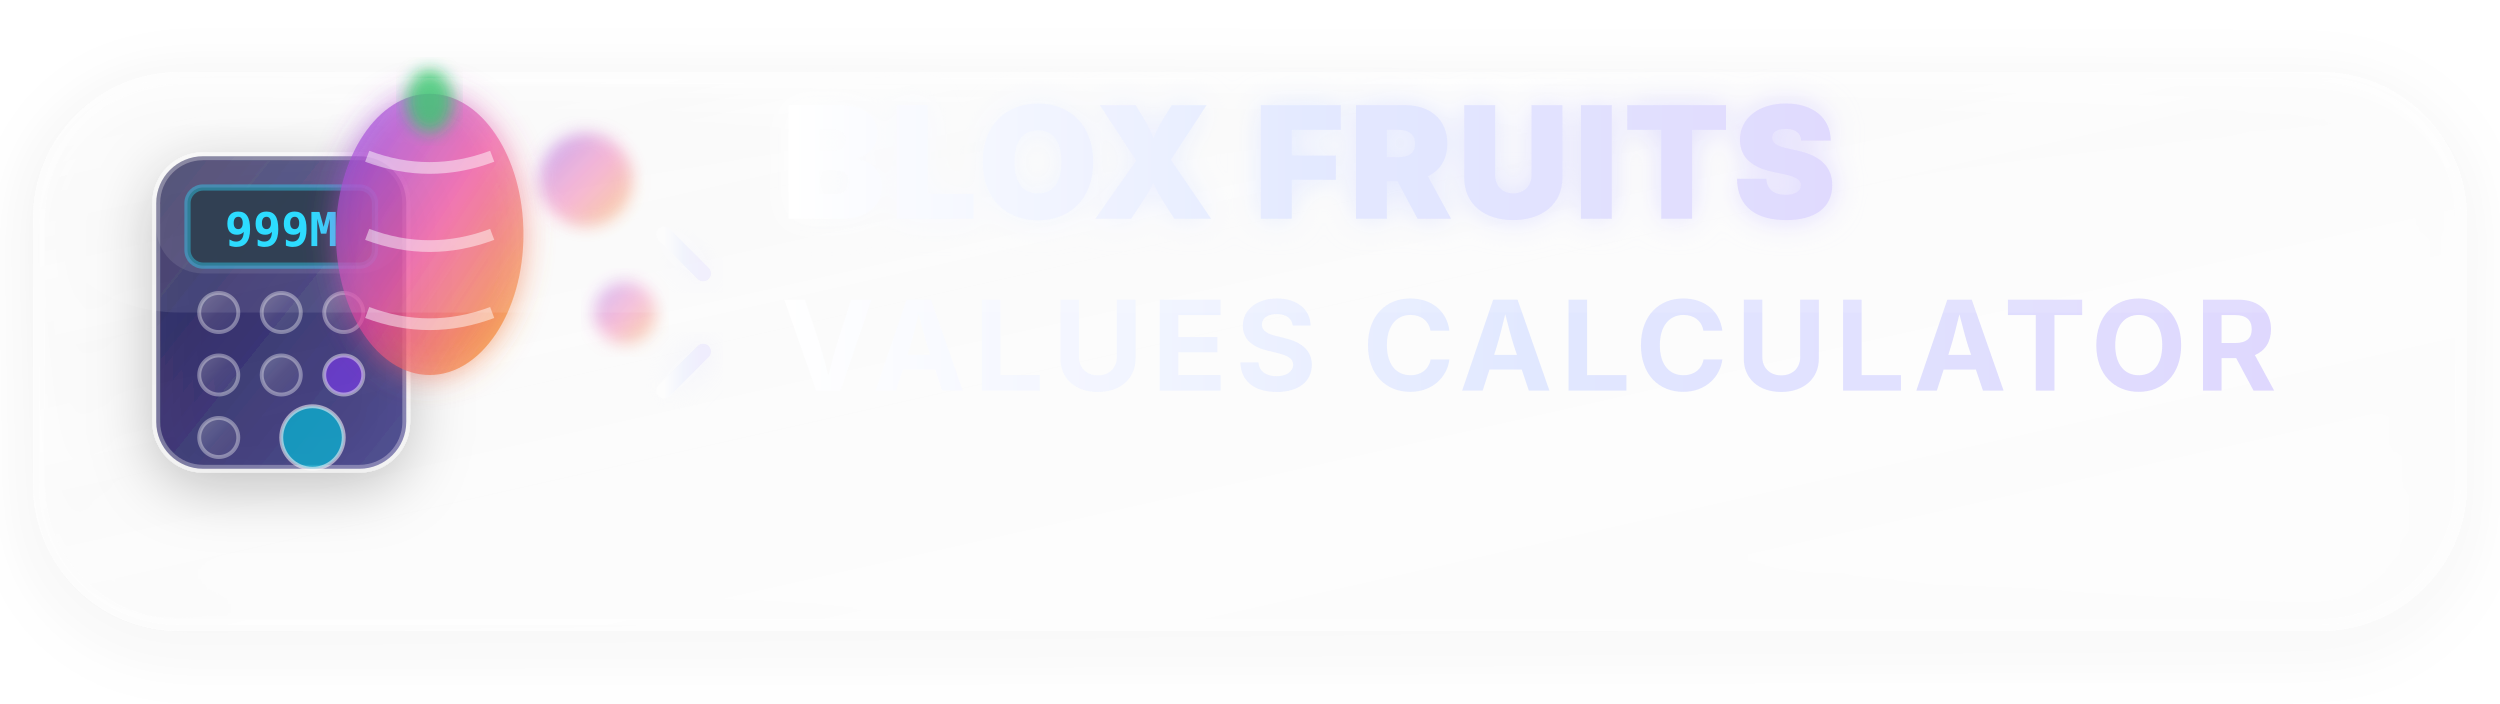
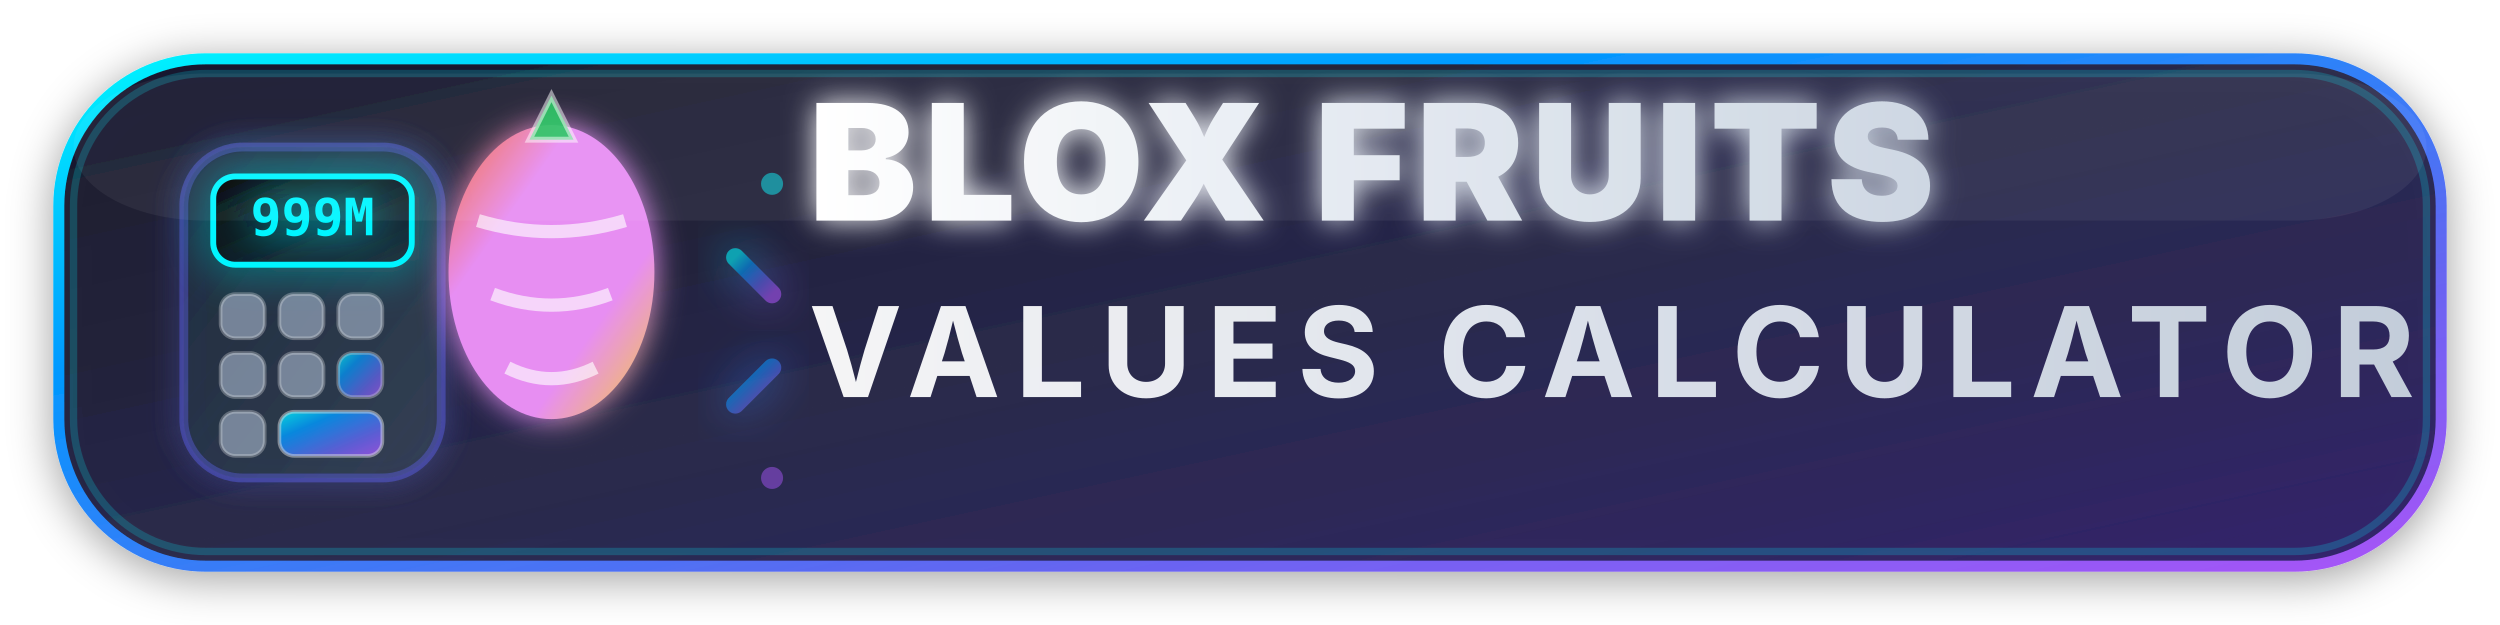
- <svg xmlns="http://www.w3.org/2000/svg" width="320" height="90" viewBox="0 0 320 90">
+ <svg xmlns="http://www.w3.org/2000/svg" width="340" height="85" viewBox="0 0 340 85">
  <defs>
-     <linearGradient id="glassGradient" x1="0%" y1="0%" x2="100%" y2="100%">
-       <stop offset="0%" style="stop-color:#ffffff;stop-opacity:0.25" />
-       <stop offset="50%" style="stop-color:#ffffff;stop-opacity:0.1" />
-       <stop offset="100%" style="stop-color:#ffffff;stop-opacity:0.05" />
+     <linearGradient id="modernBg" x1="0%" y1="0%" x2="100%" y2="100%">
+       <stop offset="0%" style="stop-color:#0f0f23;stop-opacity:0.95" />
+       <stop offset="50%" style="stop-color:#1a1b3e;stop-opacity:0.9" />
+       <stop offset="100%" style="stop-color:#2d1b69;stop-opacity:0.95" />
    </linearGradient>
-     <linearGradient id="calculatorGradient" x1="0%" y1="0%" x2="100%" y2="100%">
-       <stop offset="0%" style="stop-color:#1e1b4b;stop-opacity:0.9" />
-       <stop offset="100%" style="stop-color:#312e81;stop-opacity:0.8" />
+     <linearGradient id="accentGradient" x1="0%" y1="0%" x2="100%" y2="100%">
+       <stop offset="0%" style="stop-color:#00f5ff" />
+       <stop offset="30%" style="stop-color:#0099ff" />
+       <stop offset="70%" style="stop-color:#6366f1" />
+       <stop offset="100%" style="stop-color:#a855f7" />
+     </linearGradient>
+     <linearGradient id="calculatorGrad" x1="0%" y1="0%" x2="100%" y2="100%">
+       <stop offset="0%" style="stop-color:#1e293b;stop-opacity:0.9" />
+       <stop offset="100%" style="stop-color:#334155;stop-opacity:0.95" />
+     </linearGradient>
+     <linearGradient id="screenGrad" x1="0%" y1="0%" x2="100%" y2="100%">
+       <stop offset="0%" style="stop-color:#000000;stop-opacity:1" />
+       <stop offset="100%" style="stop-color:#1e293b;stop-opacity:0.9" />
    </linearGradient>
    <linearGradient id="fruitGradient" x1="0%" y1="0%" x2="100%" y2="100%">
-       <stop offset="0%" style="stop-color:#7c3aed;stop-opacity:0.8" />
-       <stop offset="50%" style="stop-color:#ec4899;stop-opacity:0.7" />
-       <stop offset="100%" style="stop-color:#f59e0b;stop-opacity:0.8" />
+       <stop offset="0%" style="stop-color:#ff6b35" />
+       <stop offset="30%" style="stop-color:#f093fb" />
+       <stop offset="70%" style="stop-color:#f093fb" />
+       <stop offset="100%" style="stop-color:#ffd23f" />
    </linearGradient>
    <linearGradient id="textGradient" x1="0%" y1="0%" x2="100%" y2="0%">
      <stop offset="0%" style="stop-color:#ffffff" />
-       <stop offset="50%" style="stop-color:#e0e7ff" />
-       <stop offset="100%" style="stop-color:#ddd6fe" />
+       <stop offset="50%" style="stop-color:#e2e8f0" />
+       <stop offset="100%" style="stop-color:#cbd5e1" />
    </linearGradient>
-     <filter id="blur" x="-20%" y="-20%" width="140%" height="140%">
-       <feGaussianBlur in="SourceGraphic" stdDeviation="1" />
+     <filter id="modernShadow" x="-50%" y="-50%" width="200%" height="200%">
+       <feDropShadow dx="0" dy="4" stdDeviation="12" flood-color="#000000" flood-opacity="0.3" />
+       <feDropShadow dx="0" dy="1" stdDeviation="3" flood-color="#000000" flood-opacity="0.4" />
    </filter>
-     <filter id="dropshadow" x="-50%" y="-50%" width="200%" height="200%">
-       <feDropShadow dx="0" dy="2" stdDeviation="4" flood-color="#000000" flood-opacity="0.3" />
-     </filter>
-     <filter id="glow" x="-50%" y="-50%" width="200%" height="200%">
+     <filter id="innerGlow" x="-50%" y="-50%" width="200%" height="200%">
      <feGaussianBlur result="coloredBlur" stdDeviation="2" />
      <feMerge>
        <feMergeNode in="coloredBlur" />
        <feMergeNode in="SourceGraphic" />
      </feMerge>
    </filter>
+     <filter id="neonGlow" x="-100%" y="-100%" width="300%" height="300%">
+       <feGaussianBlur result="coloredBlur" stdDeviation="3" flood-color="#00f5ff" />
+       <feMerge>
+         <feMergeNode in="coloredBlur" />
+         <feMergeNode in="SourceGraphic" />
+       </feMerge>
+     </filter>
  </defs>
-   <rect x="5" y="10" width="310" height="70" rx="18" ry="18" fill="url(#glassGradient)" stroke="rgba(255,255,255,0.3)" stroke-width="1.5" filter="url(#dropshadow)" opacity="0.9" />
-   <g transform="translate(20,20)">
-     <rect x="0" y="0" width="32" height="40" rx="6" ry="6" fill="url(#calculatorGradient)" stroke="rgba(255,255,255,0.3)" stroke-width="1" filter="url(#dropshadow)" />
-     <rect x="4" y="4" width="24" height="10" rx="2" ry="2" fill="rgba(0,20,40,0.9)" stroke="rgba(0,212,255,0.4)" stroke-width="0.8" />
-     <text x="16" y="11.5" text-anchor="middle" font-family="monospace" font-size="6" fill="#00d4ff" font-weight="bold">999M</text>
+   <rect x="8" y="8" width="324" height="69" rx="20" ry="20" fill="url(#modernBg)" stroke="url(#accentGradient)" stroke-width="1.5" filter="url(#modernShadow)" />
+   <rect x="10" y="10" width="320" height="65" rx="18" ry="18" fill="none" stroke="rgba(0,245,255,0.2)" stroke-width="1" />
+   <g transform="translate(25,20)">
+     <rect x="0" y="0" width="35" height="45" rx="8" ry="8" fill="url(#calculatorGrad)" stroke="rgba(99,102,241,0.4)" stroke-width="1.2" filter="url(#innerGlow)" />
+     <rect x="4" y="4" width="27" height="12" rx="3" ry="3" fill="url(#screenGrad)" stroke="#00f5ff" stroke-width="0.8" filter="url(#neonGlow)" />
+     <text x="17.5" y="12" text-anchor="middle" font-family="JetBrains Mono, monospace" font-size="7" fill="#00f5ff" font-weight="700" filter="url(#neonGlow)">999M</text>
    <g opacity="0.9">
-       <circle cx="8" cy="20" r="2.5" fill="url(#glassGradient)" stroke="rgba(255,255,255,0.4)" stroke-width="0.5" />
-       <circle cx="16" cy="20" r="2.5" fill="url(#glassGradient)" stroke="rgba(255,255,255,0.4)" stroke-width="0.5" />
-       <circle cx="24" cy="20" r="2.5" fill="url(#glassGradient)" stroke="rgba(255,255,255,0.4)" stroke-width="0.5" />
-       <circle cx="8" cy="28" r="2.5" fill="url(#glassGradient)" stroke="rgba(255,255,255,0.4)" stroke-width="0.5" />
-       <circle cx="16" cy="28" r="2.5" fill="url(#glassGradient)" stroke="rgba(255,255,255,0.4)" stroke-width="0.5" />
-       <circle cx="24" cy="28" r="2.5" fill="#7c3aed" fill-opacity="0.7" stroke="rgba(255,255,255,0.5)" stroke-width="0.5" />
-       <circle cx="8" cy="36" r="2.5" fill="url(#glassGradient)" stroke="rgba(255,255,255,0.4)" stroke-width="0.5" />
-       <circle cx="20" cy="36" r="4" fill="#06b6d4" fill-opacity="0.8" stroke="rgba(255,255,255,0.6)" stroke-width="0.5" />
+       <rect x="5" y="20" width="6" height="6" rx="2" fill="rgba(148,163,184,0.8)" stroke="rgba(255,255,255,0.3)" stroke-width="0.5" />
+       <rect x="13" y="20" width="6" height="6" rx="2" fill="rgba(148,163,184,0.8)" stroke="rgba(255,255,255,0.3)" stroke-width="0.5" />
+       <rect x="21" y="20" width="6" height="6" rx="2" fill="rgba(148,163,184,0.8)" stroke="rgba(255,255,255,0.3)" stroke-width="0.5" />
+       <rect x="5" y="28" width="6" height="6" rx="2" fill="rgba(148,163,184,0.8)" stroke="rgba(255,255,255,0.3)" stroke-width="0.5" />
+       <rect x="13" y="28" width="6" height="6" rx="2" fill="rgba(148,163,184,0.8)" stroke="rgba(255,255,255,0.3)" stroke-width="0.5" />
+       <rect x="21" y="28" width="6" height="6" rx="2" fill="url(#accentGradient)" opacity="0.8" stroke="rgba(255,255,255,0.4)" stroke-width="0.5" />
+       <rect x="5" y="36" width="6" height="6" rx="2" fill="rgba(148,163,184,0.8)" stroke="rgba(255,255,255,0.3)" stroke-width="0.5" />
+       <rect x="13" y="36" width="14" height="6" rx="2" fill="url(#accentGradient)" opacity="0.9" stroke="rgba(255,255,255,0.5)" stroke-width="0.5" />
    </g>
-     <rect x="0" y="0" width="32" height="15" rx="6" ry="6" fill="rgba(255,255,255,0.15)" opacity="0.6" />
  </g>
-   <g transform="translate(55,15)">
-     <ellipse cx="0" cy="15" rx="12" ry="18" fill="url(#fruitGradient)" filter="url(#glow)" opacity="0.9" />
-     <path d="M -8,5 Q 0,8 8,5 M -8,15 Q 0,18 8,15 M -8,25 Q 0,28 8,25" stroke="rgba(255,255,255,0.6)" stroke-width="1.5" fill="none" opacity="0.8" />
-     <ellipse cx="0" cy="-2" rx="3" ry="4" fill="rgba(34,197,94,0.8)" filter="url(#blur)" />
-     <circle cx="20" cy="8" r="6" fill="url(#fruitGradient)" opacity="0.6" filter="url(#blur)" />
-     <circle cx="25" cy="25" r="4" fill="url(#fruitGradient)" opacity="0.5" filter="url(#blur)" />
+   <g transform="translate(75,25)">
+     <ellipse cx="0" cy="12" rx="14" ry="20" fill="url(#fruitGradient)" filter="url(#innerGlow)" opacity="0.95" />
+     <path d="M -10,5 Q 0,8 10,5 M -8,15 Q 0,18 8,15 M -6,25 Q 0,28 6,25" stroke="rgba(255,255,255,0.7)" stroke-width="1.8" fill="none" opacity="0.9" />
+     <polygon points="-3,-6 0,-12 3,-6" fill="rgba(34,197,94,0.9)" stroke="rgba(255,255,255,0.5)" stroke-width="0.8" />
  </g>
-   <g transform="translate(100,28)">
-     <text x="0" y="0" font-family="system-ui, -apple-system, sans-serif" font-size="20" font-weight="900" fill="url(#textGradient)" filter="url(#glow)" letter-spacing="0.5px">BLOX FRUITS</text>
-     <text x="0" y="22" font-family="system-ui, -apple-system, sans-serif" font-size="16" font-weight="700" fill="url(#textGradient)" opacity="0.95" letter-spacing="1px">VALUES CALCULATOR</text>
+   <g transform="translate(110,30)">
+     <text x="0" y="0" font-family="Inter, system-ui, sans-serif" font-size="22" font-weight="900" fill="url(#textGradient)" filter="url(#innerGlow)" letter-spacing="1px">BLOX FRUITS</text>
+     <text x="0" y="24" font-family="Inter, system-ui, sans-serif" font-size="17" font-weight="700" fill="url(#textGradient)" opacity="0.95" letter-spacing="2px">VALUES CALCULATOR</text>
  </g>
-   <g opacity="0.4">
-     <line x1="85" y1="30" x2="90" y2="35" stroke="url(#textGradient)" stroke-width="2" stroke-linecap="round" filter="url(#glow)" />
-     <line x1="85" y1="50" x2="90" y2="45" stroke="url(#textGradient)" stroke-width="2" stroke-linecap="round" filter="url(#glow)" />
+   <g opacity="0.6">
+     <line x1="100" y1="35" x2="105" y2="40" stroke="url(#accentGradient)" stroke-width="2.5" stroke-linecap="round" filter="url(#neonGlow)" />
+     <line x1="100" y1="55" x2="105" y2="50" stroke="url(#accentGradient)" stroke-width="2.5" stroke-linecap="round" filter="url(#neonGlow)" />
+     <circle cx="105" cy="25" r="1.5" fill="#00f5ff" opacity="0.8" />
+     <circle cx="105" cy="65" r="1.5" fill="#a855f7" opacity="0.8" />
  </g>
-   <rect x="5" y="10" width="310" height="30" rx="18" ry="18" fill="rgba(255,255,255,0.12)" opacity="0.8" />
+   <rect x="10" y="10" width="320" height="20" rx="18" ry="18" fill="rgba(255,255,255,0.08)" opacity="0.7" />
</svg>
